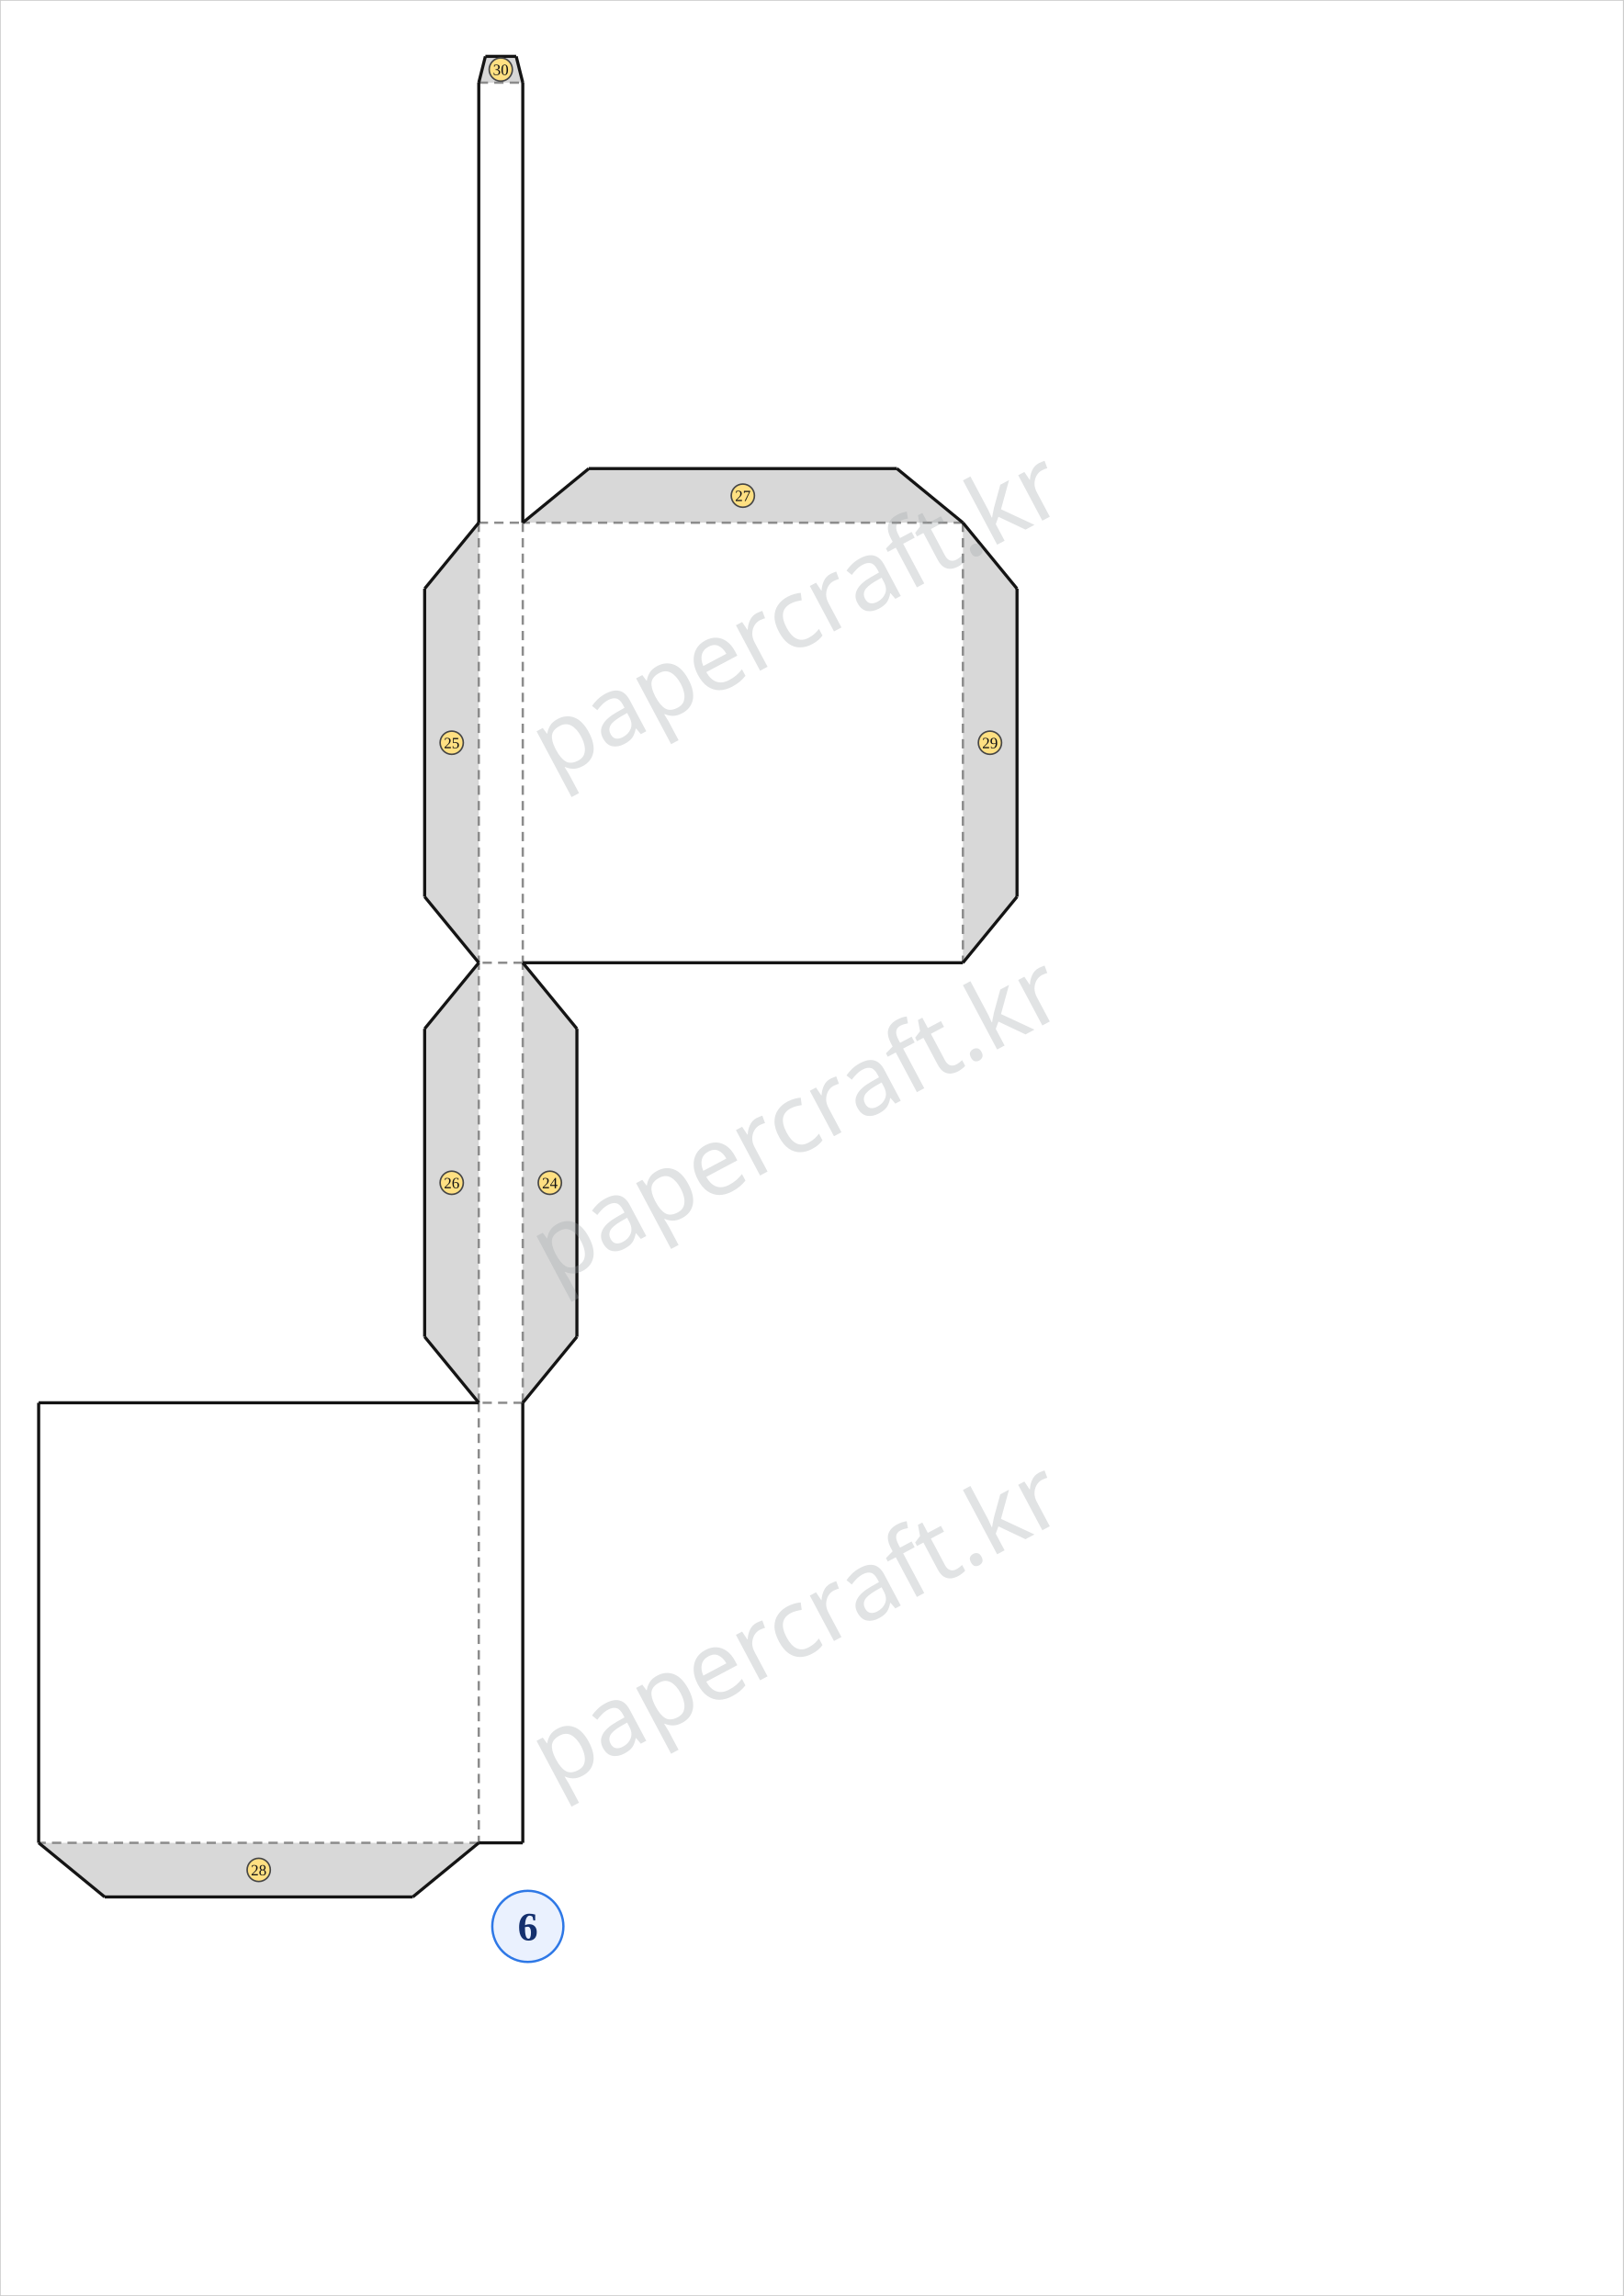
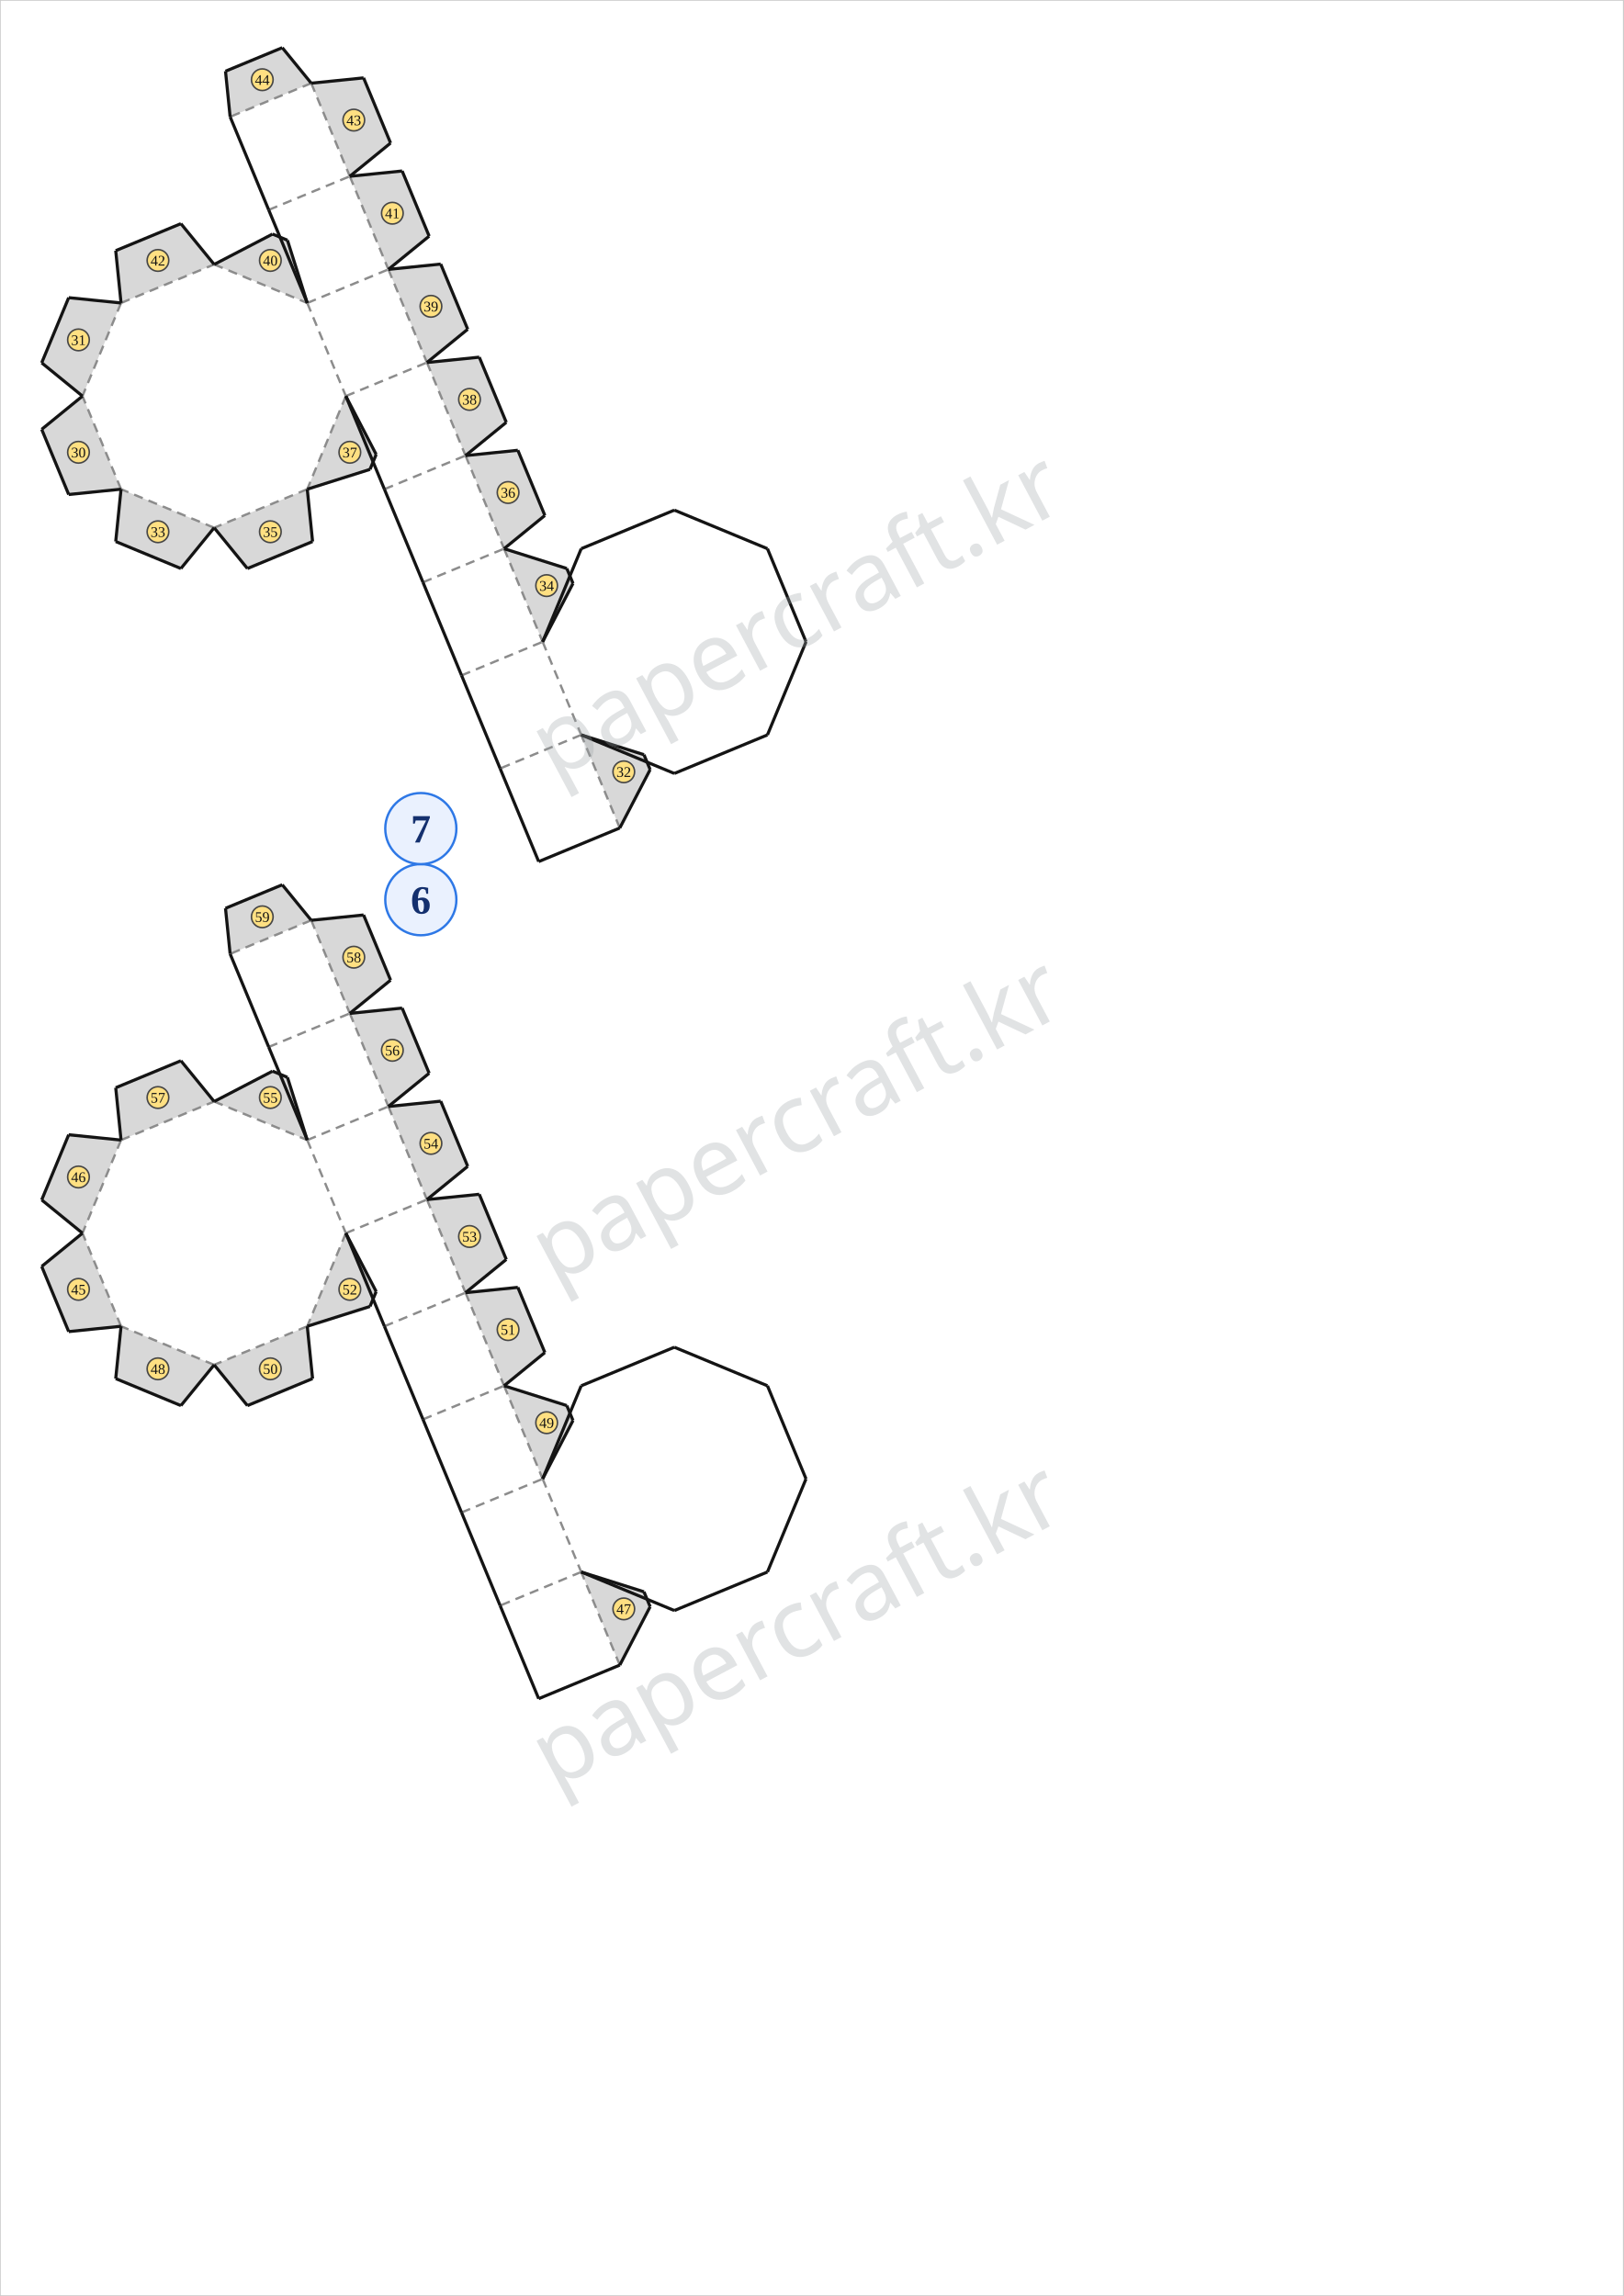
<svg xmlns="http://www.w3.org/2000/svg" width="210.00mm" height="297.00mm" viewBox="0 0 210.00 297.00">
  <rect x="0" y="0" width="210.00" height="297.00" fill="#ffffff" stroke="#cccccc" stroke-width="0.2" />
-   <polygon points="67.614,124.536 74.614,133.074 74.614,172.919 67.614,181.458" fill="rgb(216,216,216)" />
-   <polygon points="61.922,124.536 54.922,115.998 54.922,76.152 61.922,67.614" fill="rgb(216,216,216)" />
-   <polygon points="61.922,124.536 54.922,133.074 54.922,172.919 61.922,181.458" fill="rgb(216,216,216)" />
-   <polygon points="67.614,67.614 76.152,60.614 115.998,60.614 124.536,67.614" fill="rgb(216,216,216)" />
-   <polygon points="5.0,238.38 13.538,245.38 53.384,245.38 61.922,238.38" fill="rgb(216,216,216)" />
-   <polygon points="124.536,124.536 131.536,115.998 131.536,76.152 124.536,67.614" fill="rgb(216,216,216)" />
-   <polygon points="67.614,10.692 66.76,7.292 62.776,7.292 61.922,10.692" fill="rgb(216,216,216)" />
-   <line x1="67.614" y1="124.536" x2="61.922" y2="124.536" stroke="#8c8c8c" stroke-width="0.3" stroke-dasharray="1.2,0.8" />
-   <line x1="67.614" y1="67.614" x2="67.614" y2="124.536" stroke="#8c8c8c" stroke-width="0.3" stroke-dasharray="1.2,0.8" />
-   <line x1="61.922" y1="67.614" x2="67.614" y2="67.614" stroke="#8c8c8c" stroke-width="0.3" stroke-dasharray="1.2,0.8" />
-   <line x1="67.614" y1="181.458" x2="61.922" y2="181.458" stroke="#8c8c8c" stroke-width="0.3" stroke-dasharray="1.2,0.8" />
-   <line x1="61.922" y1="181.458" x2="61.922" y2="238.38" stroke="#8c8c8c" stroke-width="0.3" stroke-dasharray="1.2,0.8" />
-   <line x1="67.614" y1="181.458" x2="67.614" y2="124.536" stroke="#8c8c8c" stroke-width="0.3" stroke-dasharray="1.2,0.8" />
-   <line x1="61.922" y1="67.614" x2="61.922" y2="124.536" stroke="#8c8c8c" stroke-width="0.3" stroke-dasharray="1.2,0.8" />
-   <line x1="61.922" y1="181.458" x2="61.922" y2="124.536" stroke="#8c8c8c" stroke-width="0.3" stroke-dasharray="1.2,0.8" />
-   <line x1="124.536" y1="67.614" x2="67.614" y2="67.614" stroke="#8c8c8c" stroke-width="0.3" stroke-dasharray="1.2,0.8" />
-   <line x1="61.922" y1="238.38" x2="5.0" y2="238.38" stroke="#8c8c8c" stroke-width="0.3" stroke-dasharray="1.2,0.8" />
-   <line x1="124.536" y1="67.614" x2="124.536" y2="124.536" stroke="#8c8c8c" stroke-width="0.3" stroke-dasharray="1.2,0.8" />
-   <line x1="61.922" y1="10.692" x2="67.614" y2="10.692" stroke="#8c8c8c" stroke-width="0.3" stroke-dasharray="1.2,0.8" />
-   <line x1="124.536" y1="124.536" x2="67.614" y2="124.536" stroke="#141414" stroke-width="0.4" />
-   <line x1="5.0" y1="238.38" x2="5.0" y2="181.458" stroke="#141414" stroke-width="0.4" />
-   <line x1="5.0" y1="181.458" x2="61.922" y2="181.458" stroke="#141414" stroke-width="0.4" />
-   <line x1="67.614" y1="10.692" x2="67.614" y2="67.614" stroke="#141414" stroke-width="0.4" />
-   <line x1="61.922" y1="67.614" x2="61.922" y2="10.692" stroke="#141414" stroke-width="0.4" />
-   <line x1="67.614" y1="181.458" x2="67.614" y2="238.38" stroke="#141414" stroke-width="0.4" />
-   <line x1="67.614" y1="238.38" x2="61.922" y2="238.38" stroke="#141414" stroke-width="0.4" />
-   <line x1="67.614" y1="124.536" x2="74.614" y2="133.074" stroke="#141414" stroke-width="0.4" />
-   <line x1="74.614" y1="133.074" x2="74.614" y2="172.919" stroke="#141414" stroke-width="0.4" />
-   <line x1="74.614" y1="172.919" x2="67.614" y2="181.458" stroke="#141414" stroke-width="0.4" />
-   <line x1="61.922" y1="124.536" x2="54.922" y2="115.998" stroke="#141414" stroke-width="0.4" />
-   <line x1="54.922" y1="115.998" x2="54.922" y2="76.152" stroke="#141414" stroke-width="0.4" />
-   <line x1="54.922" y1="76.152" x2="61.922" y2="67.614" stroke="#141414" stroke-width="0.4" />
-   <line x1="61.922" y1="124.536" x2="54.922" y2="133.074" stroke="#141414" stroke-width="0.4" />
-   <line x1="54.922" y1="133.074" x2="54.922" y2="172.919" stroke="#141414" stroke-width="0.4" />
-   <line x1="54.922" y1="172.919" x2="61.922" y2="181.458" stroke="#141414" stroke-width="0.4" />
-   <line x1="67.614" y1="67.614" x2="76.152" y2="60.614" stroke="#141414" stroke-width="0.4" />
-   <line x1="76.152" y1="60.614" x2="115.998" y2="60.614" stroke="#141414" stroke-width="0.4" />
-   <line x1="115.998" y1="60.614" x2="124.536" y2="67.614" stroke="#141414" stroke-width="0.4" />
-   <line x1="5.0" y1="238.38" x2="13.538" y2="245.38" stroke="#141414" stroke-width="0.4" />
-   <line x1="13.538" y1="245.38" x2="53.384" y2="245.38" stroke="#141414" stroke-width="0.4" />
-   <line x1="53.384" y1="245.38" x2="61.922" y2="238.38" stroke="#141414" stroke-width="0.4" />
-   <line x1="124.536" y1="124.536" x2="131.536" y2="115.998" stroke="#141414" stroke-width="0.4" />
-   <line x1="131.536" y1="115.998" x2="131.536" y2="76.152" stroke="#141414" stroke-width="0.4" />
-   <line x1="131.536" y1="76.152" x2="124.536" y2="67.614" stroke="#141414" stroke-width="0.4" />
-   <line x1="67.614" y1="10.692" x2="66.76" y2="7.292" stroke="#141414" stroke-width="0.4" />
-   <line x1="66.76" y1="7.292" x2="62.776" y2="7.292" stroke="#141414" stroke-width="0.4" />
-   <line x1="62.776" y1="7.292" x2="61.922" y2="10.692" stroke="#141414" stroke-width="0.4" />
-   <circle cx="71.114" cy="152.997" r="1.50" fill="#ffe082" stroke="#464646" stroke-width="0.2" />
-   <text x="71.114" y="153.71" font-size="2.03" text-anchor="middle" fill="#141414">24</text>
-   <circle cx="58.422" cy="96.075" r="1.50" fill="#ffe082" stroke="#464646" stroke-width="0.2" />
-   <text x="58.422" y="96.79" font-size="2.03" text-anchor="middle" fill="#141414">25</text>
-   <circle cx="58.422" cy="152.997" r="1.50" fill="#ffe082" stroke="#464646" stroke-width="0.2" />
-   <text x="58.422" y="153.71" font-size="2.03" text-anchor="middle" fill="#141414">26</text>
-   <circle cx="96.075" cy="64.114" r="1.50" fill="#ffe082" stroke="#464646" stroke-width="0.2" />
-   <text x="96.075" y="64.82" font-size="2.03" text-anchor="middle" fill="#141414">27</text>
-   <circle cx="33.461" cy="241.88" r="1.50" fill="#ffe082" stroke="#464646" stroke-width="0.2" />
-   <text x="33.461" y="242.59" font-size="2.03" text-anchor="middle" fill="#141414">28</text>
-   <circle cx="128.036" cy="96.075" r="1.50" fill="#ffe082" stroke="#464646" stroke-width="0.2" />
-   <text x="128.036" y="96.79" font-size="2.03" text-anchor="middle" fill="#141414">29</text>
-   <circle cx="64.768" cy="8.992" r="1.50" fill="#ffe082" stroke="#464646" stroke-width="0.2" />
-   <text x="64.768" y="9.70" font-size="2.03" text-anchor="middle" fill="#141414">30</text>
-   <circle cx="68.268" cy="249.187" r="4.6" fill="#eaf1fe" stroke="#2e78e6" stroke-width="0.3" />
-   <text x="68.268" y="250.987" font-size="5.2" text-anchor="middle" fill="#14306e" font-weight="bold">6</text>
+   <polygon points="10.666,51.236 5.392,55.536 8.884,63.966 15.654,63.279" fill="rgb(216,216,216)" />
+   <polygon points="10.666,51.236 5.392,46.935 8.884,38.505 15.654,39.193" fill="rgb(216,216,216)" />
+   <polygon points="75.171,95.062 83.288,97.626 84.086,99.553 80.16,107.105" fill="rgb(216,216,216)" />
+   <polygon points="15.654,63.279 14.966,70.048 23.396,73.54 27.697,68.267" fill="rgb(216,216,216)" />
+   <polygon points="70.183,83.02 74.109,75.467 73.311,73.54 65.195,70.976" fill="rgb(216,216,216)" />
+   <polygon points="27.697,68.267 31.997,73.54 40.427,70.049 39.74,63.279" fill="rgb(216,216,216)" />
+   <polygon points="65.195,70.976 70.468,66.676 66.976,58.246 60.206,58.934" fill="rgb(216,216,216)" />
+   <polygon points="39.74,63.279 47.856,60.715 48.654,58.788 44.728,51.236" fill="rgb(216,216,216)" />
+   <polygon points="60.206,58.934 65.48,54.633 61.987,46.203 55.218,46.891" fill="rgb(216,216,216)" />
+   <polygon points="55.218,46.891 60.491,42.59 56.999,34.16 50.23,34.848" fill="rgb(216,216,216)" />
+   <polygon points="39.74,39.193 37.176,31.076 35.249,30.278 27.697,34.205" fill="rgb(216,216,216)" />
+   <polygon points="50.23,34.848 55.503,30.547 52.011,22.117 45.241,22.805" fill="rgb(216,216,216)" />
+   <polygon points="27.697,34.205 23.396,28.931 14.966,32.423 15.654,39.193" fill="rgb(216,216,216)" />
+   <polygon points="45.241,22.805 50.514,18.504 47.023,10.074 40.253,10.762" fill="rgb(216,216,216)" />
+   <polygon points="29.763,15.107 29.164,9.21 36.507,6.169 40.253,10.762" fill="rgb(216,216,216)" />
+   <line x1="75.171" y1="95.062" x2="64.681" y2="99.407" stroke="#8c8c8c" stroke-width="0.3" stroke-dasharray="1.2,0.8" />
+   <line x1="70.183" y1="83.019" x2="75.171" y2="95.062" stroke="#8c8c8c" stroke-width="0.3" stroke-dasharray="1.2,0.8" />
+   <line x1="59.693" y1="87.365" x2="70.183" y2="83.019" stroke="#8c8c8c" stroke-width="0.3" stroke-dasharray="1.2,0.8" />
+   <line x1="54.705" y1="75.322" x2="65.195" y2="70.977" stroke="#8c8c8c" stroke-width="0.3" stroke-dasharray="1.2,0.8" />
+   <line x1="49.716" y1="63.279" x2="60.206" y2="58.934" stroke="#8c8c8c" stroke-width="0.3" stroke-dasharray="1.2,0.8" />
+   <line x1="44.728" y1="51.236" x2="55.218" y2="46.891" stroke="#8c8c8c" stroke-width="0.3" stroke-dasharray="1.2,0.8" />
+   <line x1="39.74" y1="39.193" x2="44.728" y2="51.236" stroke="#8c8c8c" stroke-width="0.3" stroke-dasharray="1.2,0.8" />
+   <line x1="39.74" y1="39.193" x2="50.23" y2="34.848" stroke="#8c8c8c" stroke-width="0.3" stroke-dasharray="1.2,0.8" />
+   <line x1="34.751" y1="27.15" x2="45.241" y2="22.805" stroke="#8c8c8c" stroke-width="0.3" stroke-dasharray="1.2,0.8" />
+   <line x1="15.654" y1="63.279" x2="10.666" y2="51.236" stroke="#8c8c8c" stroke-width="0.3" stroke-dasharray="1.2,0.8" />
+   <line x1="15.654" y1="39.193" x2="10.666" y2="51.236" stroke="#8c8c8c" stroke-width="0.3" stroke-dasharray="1.2,0.8" />
+   <line x1="80.16" y1="107.105" x2="75.171" y2="95.062" stroke="#8c8c8c" stroke-width="0.3" stroke-dasharray="1.2,0.8" />
+   <line x1="27.697" y1="68.267" x2="15.654" y2="63.279" stroke="#8c8c8c" stroke-width="0.3" stroke-dasharray="1.2,0.8" />
+   <line x1="65.195" y1="70.976" x2="70.183" y2="83.02" stroke="#8c8c8c" stroke-width="0.3" stroke-dasharray="1.2,0.8" />
+   <line x1="39.74" y1="63.279" x2="27.697" y2="68.267" stroke="#8c8c8c" stroke-width="0.3" stroke-dasharray="1.2,0.8" />
+   <line x1="60.206" y1="58.934" x2="65.195" y2="70.976" stroke="#8c8c8c" stroke-width="0.3" stroke-dasharray="1.2,0.8" />
+   <line x1="44.728" y1="51.236" x2="39.74" y2="63.279" stroke="#8c8c8c" stroke-width="0.3" stroke-dasharray="1.2,0.8" />
+   <line x1="55.218" y1="46.891" x2="60.206" y2="58.934" stroke="#8c8c8c" stroke-width="0.3" stroke-dasharray="1.2,0.8" />
+   <line x1="50.23" y1="34.848" x2="55.218" y2="46.891" stroke="#8c8c8c" stroke-width="0.3" stroke-dasharray="1.2,0.8" />
+   <line x1="27.697" y1="34.205" x2="39.74" y2="39.193" stroke="#8c8c8c" stroke-width="0.3" stroke-dasharray="1.2,0.8" />
+   <line x1="45.241" y1="22.805" x2="50.23" y2="34.848" stroke="#8c8c8c" stroke-width="0.3" stroke-dasharray="1.2,0.8" />
+   <line x1="15.654" y1="39.193" x2="27.697" y2="34.205" stroke="#8c8c8c" stroke-width="0.3" stroke-dasharray="1.2,0.8" />
+   <line x1="40.253" y1="10.762" x2="45.241" y2="22.805" stroke="#8c8c8c" stroke-width="0.3" stroke-dasharray="1.2,0.8" />
+   <line x1="40.253" y1="10.762" x2="29.763" y2="15.107" stroke="#8c8c8c" stroke-width="0.3" stroke-dasharray="1.2,0.8" />
+   <line x1="64.681" y1="99.407" x2="59.693" y2="87.365" stroke="#141414" stroke-width="0.4" />
+   <line x1="69.67" y1="111.45" x2="64.681" y2="99.407" stroke="#141414" stroke-width="0.4" />
+   <line x1="87.214" y1="100.051" x2="75.171" y2="95.062" stroke="#141414" stroke-width="0.4" />
+   <line x1="59.693" y1="87.365" x2="54.705" y2="75.322" stroke="#141414" stroke-width="0.4" />
+   <line x1="70.183" y1="83.019" x2="75.171" y2="70.977" stroke="#141414" stroke-width="0.4" />
+   <line x1="54.705" y1="75.322" x2="49.716" y2="63.279" stroke="#141414" stroke-width="0.4" />
+   <line x1="75.171" y1="70.977" x2="87.214" y2="65.988" stroke="#141414" stroke-width="0.4" />
+   <line x1="49.716" y1="63.279" x2="44.728" y2="51.236" stroke="#141414" stroke-width="0.4" />
+   <line x1="87.214" y1="65.988" x2="99.257" y2="70.977" stroke="#141414" stroke-width="0.4" />
+   <line x1="99.257" y1="70.977" x2="104.246" y2="83.019" stroke="#141414" stroke-width="0.4" />
+   <line x1="39.74" y1="39.193" x2="34.751" y2="27.15" stroke="#141414" stroke-width="0.4" />
+   <line x1="104.246" y1="83.019" x2="99.257" y2="95.062" stroke="#141414" stroke-width="0.4" />
+   <line x1="34.751" y1="27.15" x2="29.763" y2="15.107" stroke="#141414" stroke-width="0.4" />
+   <line x1="99.257" y1="95.062" x2="87.214" y2="100.051" stroke="#141414" stroke-width="0.4" />
+   <line x1="80.16" y1="107.105" x2="69.67" y2="111.45" stroke="#141414" stroke-width="0.4" />
+   <line x1="10.666" y1="51.236" x2="5.392" y2="55.536" stroke="#141414" stroke-width="0.4" />
+   <line x1="5.392" y1="55.536" x2="8.884" y2="63.966" stroke="#141414" stroke-width="0.4" />
+   <line x1="8.884" y1="63.966" x2="15.654" y2="63.279" stroke="#141414" stroke-width="0.4" />
+   <line x1="10.666" y1="51.236" x2="5.392" y2="46.935" stroke="#141414" stroke-width="0.4" />
+   <line x1="5.392" y1="46.935" x2="8.884" y2="38.505" stroke="#141414" stroke-width="0.4" />
+   <line x1="8.884" y1="38.505" x2="15.654" y2="39.193" stroke="#141414" stroke-width="0.4" />
+   <line x1="75.171" y1="95.062" x2="83.288" y2="97.626" stroke="#141414" stroke-width="0.4" />
+   <line x1="83.288" y1="97.626" x2="84.086" y2="99.553" stroke="#141414" stroke-width="0.4" />
+   <line x1="84.086" y1="99.553" x2="80.16" y2="107.105" stroke="#141414" stroke-width="0.4" />
+   <line x1="15.654" y1="63.279" x2="14.966" y2="70.048" stroke="#141414" stroke-width="0.4" />
+   <line x1="14.966" y1="70.048" x2="23.396" y2="73.54" stroke="#141414" stroke-width="0.4" />
+   <line x1="23.396" y1="73.54" x2="27.697" y2="68.267" stroke="#141414" stroke-width="0.4" />
+   <line x1="70.183" y1="83.02" x2="74.109" y2="75.467" stroke="#141414" stroke-width="0.4" />
+   <line x1="74.109" y1="75.467" x2="73.311" y2="73.54" stroke="#141414" stroke-width="0.4" />
+   <line x1="73.311" y1="73.54" x2="65.195" y2="70.976" stroke="#141414" stroke-width="0.4" />
+   <line x1="27.697" y1="68.267" x2="31.997" y2="73.54" stroke="#141414" stroke-width="0.4" />
+   <line x1="31.997" y1="73.54" x2="40.427" y2="70.049" stroke="#141414" stroke-width="0.4" />
+   <line x1="40.427" y1="70.049" x2="39.74" y2="63.279" stroke="#141414" stroke-width="0.4" />
+   <line x1="65.195" y1="70.976" x2="70.468" y2="66.676" stroke="#141414" stroke-width="0.4" />
+   <line x1="70.468" y1="66.676" x2="66.976" y2="58.246" stroke="#141414" stroke-width="0.4" />
+   <line x1="66.976" y1="58.246" x2="60.206" y2="58.934" stroke="#141414" stroke-width="0.4" />
+   <line x1="39.74" y1="63.279" x2="47.856" y2="60.715" stroke="#141414" stroke-width="0.4" />
+   <line x1="47.856" y1="60.715" x2="48.654" y2="58.788" stroke="#141414" stroke-width="0.4" />
+   <line x1="48.654" y1="58.788" x2="44.728" y2="51.236" stroke="#141414" stroke-width="0.4" />
+   <line x1="60.206" y1="58.934" x2="65.48" y2="54.633" stroke="#141414" stroke-width="0.4" />
+   <line x1="65.48" y1="54.633" x2="61.987" y2="46.203" stroke="#141414" stroke-width="0.4" />
+   <line x1="61.987" y1="46.203" x2="55.218" y2="46.891" stroke="#141414" stroke-width="0.4" />
+   <line x1="55.218" y1="46.891" x2="60.491" y2="42.59" stroke="#141414" stroke-width="0.4" />
+   <line x1="60.491" y1="42.59" x2="56.999" y2="34.16" stroke="#141414" stroke-width="0.4" />
+   <line x1="56.999" y1="34.16" x2="50.23" y2="34.848" stroke="#141414" stroke-width="0.4" />
+   <line x1="39.74" y1="39.193" x2="37.176" y2="31.076" stroke="#141414" stroke-width="0.4" />
+   <line x1="37.176" y1="31.076" x2="35.249" y2="30.278" stroke="#141414" stroke-width="0.4" />
+   <line x1="35.249" y1="30.278" x2="27.697" y2="34.205" stroke="#141414" stroke-width="0.4" />
+   <line x1="50.23" y1="34.848" x2="55.503" y2="30.547" stroke="#141414" stroke-width="0.4" />
+   <line x1="55.503" y1="30.547" x2="52.011" y2="22.117" stroke="#141414" stroke-width="0.4" />
+   <line x1="52.011" y1="22.117" x2="45.241" y2="22.805" stroke="#141414" stroke-width="0.4" />
+   <line x1="27.697" y1="34.205" x2="23.396" y2="28.931" stroke="#141414" stroke-width="0.4" />
+   <line x1="23.396" y1="28.931" x2="14.966" y2="32.423" stroke="#141414" stroke-width="0.4" />
+   <line x1="14.966" y1="32.423" x2="15.654" y2="39.193" stroke="#141414" stroke-width="0.4" />
+   <line x1="45.241" y1="22.805" x2="50.514" y2="18.504" stroke="#141414" stroke-width="0.4" />
+   <line x1="50.514" y1="18.504" x2="47.023" y2="10.074" stroke="#141414" stroke-width="0.4" />
+   <line x1="47.023" y1="10.074" x2="40.253" y2="10.762" stroke="#141414" stroke-width="0.4" />
+   <line x1="29.763" y1="15.107" x2="29.164" y2="9.21" stroke="#141414" stroke-width="0.4" />
+   <line x1="29.164" y1="9.21" x2="36.507" y2="6.169" stroke="#141414" stroke-width="0.4" />
+   <line x1="36.507" y1="6.169" x2="40.253" y2="10.762" stroke="#141414" stroke-width="0.4" />
+   <circle cx="10.149" cy="58.504" r="1.40" fill="#ffe082" stroke="#464646" stroke-width="0.2" />
+   <text x="10.149" y="59.17" font-size="1.90" text-anchor="middle" fill="#141414">30</text>
+   <circle cx="10.149" cy="43.967" r="1.40" fill="#ffe082" stroke="#464646" stroke-width="0.2" />
+   <text x="10.149" y="44.63" font-size="1.90" text-anchor="middle" fill="#141414">31</text>
+   <circle cx="80.676" cy="99.837" r="1.40" fill="#ffe082" stroke="#464646" stroke-width="0.2" />
+   <text x="80.676" y="100.50" font-size="1.90" text-anchor="middle" fill="#141414">32</text>
+   <circle cx="20.428" cy="68.784" r="1.40" fill="#ffe082" stroke="#464646" stroke-width="0.2" />
+   <text x="20.428" y="69.45" font-size="1.90" text-anchor="middle" fill="#141414">33</text>
+   <circle cx="70.7" cy="75.751" r="1.40" fill="#ffe082" stroke="#464646" stroke-width="0.2" />
+   <text x="70.7" y="76.42" font-size="1.90" text-anchor="middle" fill="#141414">34</text>
+   <circle cx="34.965" cy="68.784" r="1.40" fill="#ffe082" stroke="#464646" stroke-width="0.2" />
+   <text x="34.965" y="69.45" font-size="1.90" text-anchor="middle" fill="#141414">35</text>
+   <circle cx="65.711" cy="63.708" r="1.40" fill="#ffe082" stroke="#464646" stroke-width="0.2" />
+   <text x="65.711" y="64.37" font-size="1.90" text-anchor="middle" fill="#141414">36</text>
+   <circle cx="45.245" cy="58.504" r="1.40" fill="#ffe082" stroke="#464646" stroke-width="0.2" />
+   <text x="45.245" y="59.17" font-size="1.90" text-anchor="middle" fill="#141414">37</text>
+   <circle cx="60.723" cy="51.665" r="1.40" fill="#ffe082" stroke="#464646" stroke-width="0.2" />
+   <text x="60.723" y="52.33" font-size="1.90" text-anchor="middle" fill="#141414">38</text>
+   <circle cx="55.735" cy="39.622" r="1.40" fill="#ffe082" stroke="#464646" stroke-width="0.2" />
+   <text x="55.735" y="40.29" font-size="1.90" text-anchor="middle" fill="#141414">39</text>
+   <circle cx="34.965" cy="33.688" r="1.40" fill="#ffe082" stroke="#464646" stroke-width="0.2" />
+   <text x="34.965" y="34.35" font-size="1.90" text-anchor="middle" fill="#141414">40</text>
+   <circle cx="50.746" cy="27.579" r="1.40" fill="#ffe082" stroke="#464646" stroke-width="0.2" />
+   <text x="50.746" y="28.24" font-size="1.90" text-anchor="middle" fill="#141414">41</text>
+   <circle cx="20.428" cy="33.688" r="1.40" fill="#ffe082" stroke="#464646" stroke-width="0.2" />
+   <text x="20.428" y="34.35" font-size="1.90" text-anchor="middle" fill="#141414">42</text>
+   <circle cx="45.758" cy="15.536" r="1.40" fill="#ffe082" stroke="#464646" stroke-width="0.2" />
+   <text x="45.758" y="16.20" font-size="1.90" text-anchor="middle" fill="#141414">43</text>
+   <circle cx="33.922" cy="10.312" r="1.40" fill="#ffe082" stroke="#464646" stroke-width="0.2" />
+   <text x="33.922" y="10.98" font-size="1.90" text-anchor="middle" fill="#141414">44</text>
+   <circle cx="54.427" cy="116.382" r="4.6" fill="#eaf1fe" stroke="#2e78e6" stroke-width="0.3" />
+   <text x="54.427" y="118.182" font-size="5.2" text-anchor="middle" fill="#14306e" font-weight="bold">6</text>
+   <polygon points="10.666,159.517 5.392,163.818 8.884,172.248 15.654,171.56" fill="rgb(216,216,216)" />
+   <polygon points="10.666,159.517 5.392,155.217 8.884,146.787 15.654,147.474" fill="rgb(216,216,216)" />
+   <polygon points="75.171,203.344 83.288,205.908 84.086,207.835 80.16,215.387" fill="rgb(216,216,216)" />
+   <polygon points="15.654,171.56 14.966,178.33 23.396,181.822 27.697,176.549" fill="rgb(216,216,216)" />
+   <polygon points="70.183,191.301 74.109,183.749 73.311,181.822 65.195,179.258" fill="rgb(216,216,216)" />
+   <polygon points="27.697,176.549 31.997,181.822 40.427,178.33 39.74,171.56" fill="rgb(216,216,216)" />
+   <polygon points="65.195,179.258 70.468,174.958 66.976,166.528 60.206,167.215" fill="rgb(216,216,216)" />
+   <polygon points="39.74,171.56 47.856,168.996 48.654,167.07 44.728,159.517" fill="rgb(216,216,216)" />
+   <polygon points="60.206,167.215 65.48,162.915 61.987,154.485 55.218,155.172" fill="rgb(216,216,216)" />
+   <polygon points="55.218,155.172 60.491,150.872 56.999,142.442 50.23,143.129" fill="rgb(216,216,216)" />
+   <polygon points="39.74,147.474 37.176,139.358 35.249,138.56 27.697,142.486" fill="rgb(216,216,216)" />
+   <polygon points="50.23,143.129 55.503,138.829 52.011,130.399 45.241,131.086" fill="rgb(216,216,216)" />
+   <polygon points="27.697,142.486 23.396,137.213 14.966,140.705 15.654,147.474" fill="rgb(216,216,216)" />
+   <polygon points="45.241,131.086 50.514,126.786 47.023,118.356 40.253,119.044" fill="rgb(216,216,216)" />
+   <polygon points="29.763,123.389 29.164,117.492 36.507,114.45 40.253,119.044" fill="rgb(216,216,216)" />
+   <line x1="75.171" y1="203.344" x2="64.681" y2="207.689" stroke="#8c8c8c" stroke-width="0.3" stroke-dasharray="1.2,0.8" />
+   <line x1="70.183" y1="191.301" x2="75.171" y2="203.344" stroke="#8c8c8c" stroke-width="0.3" stroke-dasharray="1.2,0.8" />
+   <line x1="59.693" y1="195.646" x2="70.183" y2="191.301" stroke="#8c8c8c" stroke-width="0.3" stroke-dasharray="1.2,0.8" />
+   <line x1="54.705" y1="183.603" x2="65.195" y2="179.258" stroke="#8c8c8c" stroke-width="0.3" stroke-dasharray="1.2,0.8" />
+   <line x1="49.716" y1="171.56" x2="60.206" y2="167.215" stroke="#8c8c8c" stroke-width="0.3" stroke-dasharray="1.2,0.8" />
+   <line x1="44.728" y1="159.517" x2="55.218" y2="155.172" stroke="#8c8c8c" stroke-width="0.3" stroke-dasharray="1.2,0.8" />
+   <line x1="39.74" y1="147.474" x2="44.728" y2="159.517" stroke="#8c8c8c" stroke-width="0.3" stroke-dasharray="1.2,0.8" />
+   <line x1="39.74" y1="147.474" x2="50.23" y2="143.129" stroke="#8c8c8c" stroke-width="0.3" stroke-dasharray="1.2,0.8" />
+   <line x1="34.751" y1="135.432" x2="45.241" y2="131.087" stroke="#8c8c8c" stroke-width="0.3" stroke-dasharray="1.2,0.8" />
+   <line x1="15.654" y1="171.56" x2="10.666" y2="159.517" stroke="#8c8c8c" stroke-width="0.3" stroke-dasharray="1.2,0.8" />
+   <line x1="15.654" y1="147.474" x2="10.666" y2="159.517" stroke="#8c8c8c" stroke-width="0.3" stroke-dasharray="1.2,0.8" />
+   <line x1="80.16" y1="215.387" x2="75.171" y2="203.344" stroke="#8c8c8c" stroke-width="0.3" stroke-dasharray="1.2,0.8" />
+   <line x1="27.697" y1="176.549" x2="15.654" y2="171.56" stroke="#8c8c8c" stroke-width="0.3" stroke-dasharray="1.2,0.8" />
+   <line x1="65.195" y1="179.258" x2="70.183" y2="191.301" stroke="#8c8c8c" stroke-width="0.3" stroke-dasharray="1.2,0.8" />
+   <line x1="39.74" y1="171.56" x2="27.697" y2="176.549" stroke="#8c8c8c" stroke-width="0.3" stroke-dasharray="1.2,0.8" />
+   <line x1="60.206" y1="167.215" x2="65.195" y2="179.258" stroke="#8c8c8c" stroke-width="0.3" stroke-dasharray="1.2,0.8" />
+   <line x1="44.728" y1="159.517" x2="39.74" y2="171.56" stroke="#8c8c8c" stroke-width="0.3" stroke-dasharray="1.2,0.8" />
+   <line x1="55.218" y1="155.172" x2="60.206" y2="167.215" stroke="#8c8c8c" stroke-width="0.3" stroke-dasharray="1.2,0.8" />
+   <line x1="50.23" y1="143.129" x2="55.218" y2="155.172" stroke="#8c8c8c" stroke-width="0.3" stroke-dasharray="1.2,0.8" />
+   <line x1="27.697" y1="142.486" x2="39.74" y2="147.474" stroke="#8c8c8c" stroke-width="0.3" stroke-dasharray="1.2,0.8" />
+   <line x1="45.241" y1="131.086" x2="50.23" y2="143.129" stroke="#8c8c8c" stroke-width="0.3" stroke-dasharray="1.2,0.8" />
+   <line x1="15.654" y1="147.474" x2="27.697" y2="142.486" stroke="#8c8c8c" stroke-width="0.3" stroke-dasharray="1.2,0.8" />
+   <line x1="40.253" y1="119.044" x2="45.241" y2="131.086" stroke="#8c8c8c" stroke-width="0.3" stroke-dasharray="1.2,0.8" />
+   <line x1="40.253" y1="119.044" x2="29.763" y2="123.389" stroke="#8c8c8c" stroke-width="0.3" stroke-dasharray="1.2,0.8" />
+   <line x1="64.681" y1="207.689" x2="59.693" y2="195.646" stroke="#141414" stroke-width="0.4" />
+   <line x1="69.67" y1="219.732" x2="64.681" y2="207.689" stroke="#141414" stroke-width="0.4" />
+   <line x1="87.214" y1="208.332" x2="75.171" y2="203.344" stroke="#141414" stroke-width="0.4" />
+   <line x1="59.693" y1="195.646" x2="54.705" y2="183.603" stroke="#141414" stroke-width="0.4" />
+   <line x1="70.183" y1="191.301" x2="75.171" y2="179.258" stroke="#141414" stroke-width="0.4" />
+   <line x1="54.705" y1="183.603" x2="49.716" y2="171.56" stroke="#141414" stroke-width="0.4" />
+   <line x1="75.171" y1="179.258" x2="87.214" y2="174.27" stroke="#141414" stroke-width="0.4" />
+   <line x1="49.716" y1="171.56" x2="44.728" y2="159.517" stroke="#141414" stroke-width="0.4" />
+   <line x1="87.214" y1="174.27" x2="99.257" y2="179.258" stroke="#141414" stroke-width="0.4" />
+   <line x1="99.257" y1="179.258" x2="104.246" y2="191.301" stroke="#141414" stroke-width="0.4" />
+   <line x1="39.74" y1="147.474" x2="34.751" y2="135.432" stroke="#141414" stroke-width="0.4" />
+   <line x1="104.246" y1="191.301" x2="99.257" y2="203.344" stroke="#141414" stroke-width="0.4" />
+   <line x1="34.751" y1="135.432" x2="29.763" y2="123.389" stroke="#141414" stroke-width="0.4" />
+   <line x1="99.257" y1="203.344" x2="87.214" y2="208.332" stroke="#141414" stroke-width="0.4" />
+   <line x1="80.16" y1="215.387" x2="69.67" y2="219.732" stroke="#141414" stroke-width="0.4" />
+   <line x1="10.666" y1="159.517" x2="5.392" y2="163.818" stroke="#141414" stroke-width="0.4" />
+   <line x1="5.392" y1="163.818" x2="8.884" y2="172.248" stroke="#141414" stroke-width="0.4" />
+   <line x1="8.884" y1="172.248" x2="15.654" y2="171.56" stroke="#141414" stroke-width="0.4" />
+   <line x1="10.666" y1="159.517" x2="5.392" y2="155.217" stroke="#141414" stroke-width="0.4" />
+   <line x1="5.392" y1="155.217" x2="8.884" y2="146.787" stroke="#141414" stroke-width="0.4" />
+   <line x1="8.884" y1="146.787" x2="15.654" y2="147.474" stroke="#141414" stroke-width="0.4" />
+   <line x1="75.171" y1="203.344" x2="83.288" y2="205.908" stroke="#141414" stroke-width="0.4" />
+   <line x1="83.288" y1="205.908" x2="84.086" y2="207.835" stroke="#141414" stroke-width="0.4" />
+   <line x1="84.086" y1="207.835" x2="80.16" y2="215.387" stroke="#141414" stroke-width="0.4" />
+   <line x1="15.654" y1="171.56" x2="14.966" y2="178.33" stroke="#141414" stroke-width="0.4" />
+   <line x1="14.966" y1="178.33" x2="23.396" y2="181.822" stroke="#141414" stroke-width="0.4" />
+   <line x1="23.396" y1="181.822" x2="27.697" y2="176.549" stroke="#141414" stroke-width="0.4" />
+   <line x1="70.183" y1="191.301" x2="74.109" y2="183.749" stroke="#141414" stroke-width="0.4" />
+   <line x1="74.109" y1="183.749" x2="73.311" y2="181.822" stroke="#141414" stroke-width="0.4" />
+   <line x1="73.311" y1="181.822" x2="65.195" y2="179.258" stroke="#141414" stroke-width="0.4" />
+   <line x1="27.697" y1="176.549" x2="31.997" y2="181.822" stroke="#141414" stroke-width="0.4" />
+   <line x1="31.997" y1="181.822" x2="40.427" y2="178.33" stroke="#141414" stroke-width="0.4" />
+   <line x1="40.427" y1="178.33" x2="39.74" y2="171.56" stroke="#141414" stroke-width="0.4" />
+   <line x1="65.195" y1="179.258" x2="70.468" y2="174.958" stroke="#141414" stroke-width="0.4" />
+   <line x1="70.468" y1="174.958" x2="66.976" y2="166.528" stroke="#141414" stroke-width="0.4" />
+   <line x1="66.976" y1="166.528" x2="60.206" y2="167.215" stroke="#141414" stroke-width="0.4" />
+   <line x1="39.74" y1="171.56" x2="47.856" y2="168.996" stroke="#141414" stroke-width="0.4" />
+   <line x1="47.856" y1="168.996" x2="48.654" y2="167.07" stroke="#141414" stroke-width="0.4" />
+   <line x1="48.654" y1="167.07" x2="44.728" y2="159.517" stroke="#141414" stroke-width="0.4" />
+   <line x1="60.206" y1="167.215" x2="65.48" y2="162.915" stroke="#141414" stroke-width="0.4" />
+   <line x1="65.48" y1="162.915" x2="61.987" y2="154.485" stroke="#141414" stroke-width="0.4" />
+   <line x1="61.987" y1="154.485" x2="55.218" y2="155.172" stroke="#141414" stroke-width="0.4" />
+   <line x1="55.218" y1="155.172" x2="60.491" y2="150.872" stroke="#141414" stroke-width="0.4" />
+   <line x1="60.491" y1="150.872" x2="56.999" y2="142.442" stroke="#141414" stroke-width="0.4" />
+   <line x1="56.999" y1="142.442" x2="50.23" y2="143.129" stroke="#141414" stroke-width="0.4" />
+   <line x1="39.74" y1="147.474" x2="37.176" y2="139.358" stroke="#141414" stroke-width="0.4" />
+   <line x1="37.176" y1="139.358" x2="35.249" y2="138.56" stroke="#141414" stroke-width="0.4" />
+   <line x1="35.249" y1="138.56" x2="27.697" y2="142.486" stroke="#141414" stroke-width="0.4" />
+   <line x1="50.23" y1="143.129" x2="55.503" y2="138.829" stroke="#141414" stroke-width="0.4" />
+   <line x1="55.503" y1="138.829" x2="52.011" y2="130.399" stroke="#141414" stroke-width="0.4" />
+   <line x1="52.011" y1="130.399" x2="45.241" y2="131.086" stroke="#141414" stroke-width="0.4" />
+   <line x1="27.697" y1="142.486" x2="23.396" y2="137.213" stroke="#141414" stroke-width="0.4" />
+   <line x1="23.396" y1="137.213" x2="14.966" y2="140.705" stroke="#141414" stroke-width="0.4" />
+   <line x1="14.966" y1="140.705" x2="15.654" y2="147.474" stroke="#141414" stroke-width="0.4" />
+   <line x1="45.241" y1="131.086" x2="50.514" y2="126.786" stroke="#141414" stroke-width="0.4" />
+   <line x1="50.514" y1="126.786" x2="47.023" y2="118.356" stroke="#141414" stroke-width="0.4" />
+   <line x1="47.023" y1="118.356" x2="40.253" y2="119.044" stroke="#141414" stroke-width="0.4" />
+   <line x1="29.763" y1="123.389" x2="29.164" y2="117.492" stroke="#141414" stroke-width="0.4" />
+   <line x1="29.164" y1="117.492" x2="36.507" y2="114.45" stroke="#141414" stroke-width="0.4" />
+   <line x1="36.507" y1="114.45" x2="40.253" y2="119.044" stroke="#141414" stroke-width="0.4" />
+   <circle cx="10.149" cy="166.786" r="1.40" fill="#ffe082" stroke="#464646" stroke-width="0.2" />
+   <text x="10.149" y="167.45" font-size="1.90" text-anchor="middle" fill="#141414">45</text>
+   <circle cx="10.149" cy="152.249" r="1.40" fill="#ffe082" stroke="#464646" stroke-width="0.2" />
+   <text x="10.149" y="152.91" font-size="1.90" text-anchor="middle" fill="#141414">46</text>
+   <circle cx="80.676" cy="208.118" r="1.40" fill="#ffe082" stroke="#464646" stroke-width="0.2" />
+   <text x="80.676" y="208.78" font-size="1.90" text-anchor="middle" fill="#141414">47</text>
+   <circle cx="20.428" cy="177.065" r="1.40" fill="#ffe082" stroke="#464646" stroke-width="0.2" />
+   <text x="20.428" y="177.73" font-size="1.90" text-anchor="middle" fill="#141414">48</text>
+   <circle cx="70.7" cy="184.032" r="1.40" fill="#ffe082" stroke="#464646" stroke-width="0.2" />
+   <text x="70.7" y="184.70" font-size="1.90" text-anchor="middle" fill="#141414">49</text>
+   <circle cx="34.965" cy="177.065" r="1.40" fill="#ffe082" stroke="#464646" stroke-width="0.2" />
+   <text x="34.965" y="177.73" font-size="1.90" text-anchor="middle" fill="#141414">50</text>
+   <circle cx="65.711" cy="171.99" r="1.40" fill="#ffe082" stroke="#464646" stroke-width="0.2" />
+   <text x="65.711" y="172.65" font-size="1.90" text-anchor="middle" fill="#141414">51</text>
+   <circle cx="45.245" cy="166.786" r="1.40" fill="#ffe082" stroke="#464646" stroke-width="0.2" />
+   <text x="45.245" y="167.45" font-size="1.90" text-anchor="middle" fill="#141414">52</text>
+   <circle cx="60.723" cy="159.947" r="1.40" fill="#ffe082" stroke="#464646" stroke-width="0.2" />
+   <text x="60.723" y="160.61" font-size="1.90" text-anchor="middle" fill="#141414">53</text>
+   <circle cx="55.735" cy="147.904" r="1.40" fill="#ffe082" stroke="#464646" stroke-width="0.2" />
+   <text x="55.735" y="148.57" font-size="1.90" text-anchor="middle" fill="#141414">54</text>
+   <circle cx="34.965" cy="141.97" r="1.40" fill="#ffe082" stroke="#464646" stroke-width="0.2" />
+   <text x="34.965" y="142.63" font-size="1.90" text-anchor="middle" fill="#141414">55</text>
+   <circle cx="50.746" cy="135.861" r="1.40" fill="#ffe082" stroke="#464646" stroke-width="0.2" />
+   <text x="50.746" y="136.53" font-size="1.90" text-anchor="middle" fill="#141414">56</text>
+   <circle cx="20.428" cy="141.97" r="1.40" fill="#ffe082" stroke="#464646" stroke-width="0.2" />
+   <text x="20.428" y="142.63" font-size="1.90" text-anchor="middle" fill="#141414">57</text>
+   <circle cx="45.758" cy="123.818" r="1.40" fill="#ffe082" stroke="#464646" stroke-width="0.2" />
+   <text x="45.758" y="124.48" font-size="1.90" text-anchor="middle" fill="#141414">58</text>
+   <circle cx="33.922" cy="118.594" r="1.40" fill="#ffe082" stroke="#464646" stroke-width="0.2" />
+   <text x="33.922" y="119.26" font-size="1.90" text-anchor="middle" fill="#141414">59</text>
+   <circle cx="54.427" cy="107.182" r="4.6" fill="#eaf1fe" stroke="#2e78e6" stroke-width="0.3" />
+   <text x="54.427" y="108.982" font-size="5.2" text-anchor="middle" fill="#14306e" font-weight="bold">7</text>
  <g pointer-events="none">
    <text x="105.0" y="83.2" text-anchor="middle" font-family="sans-serif" font-size="12.4" fill="#9aa0a6" fill-opacity="0.3" transform="rotate(-28 105.0 83.2)">papercraft.kr</text>
    <text x="105.0" y="148.5" text-anchor="middle" font-family="sans-serif" font-size="12.4" fill="#9aa0a6" fill-opacity="0.3" transform="rotate(-28 105.0 148.5)">papercraft.kr</text>
    <text x="105.0" y="213.8" text-anchor="middle" font-family="sans-serif" font-size="12.4" fill="#9aa0a6" fill-opacity="0.3" transform="rotate(-28 105.0 213.8)">papercraft.kr</text>
  </g>
</svg>
